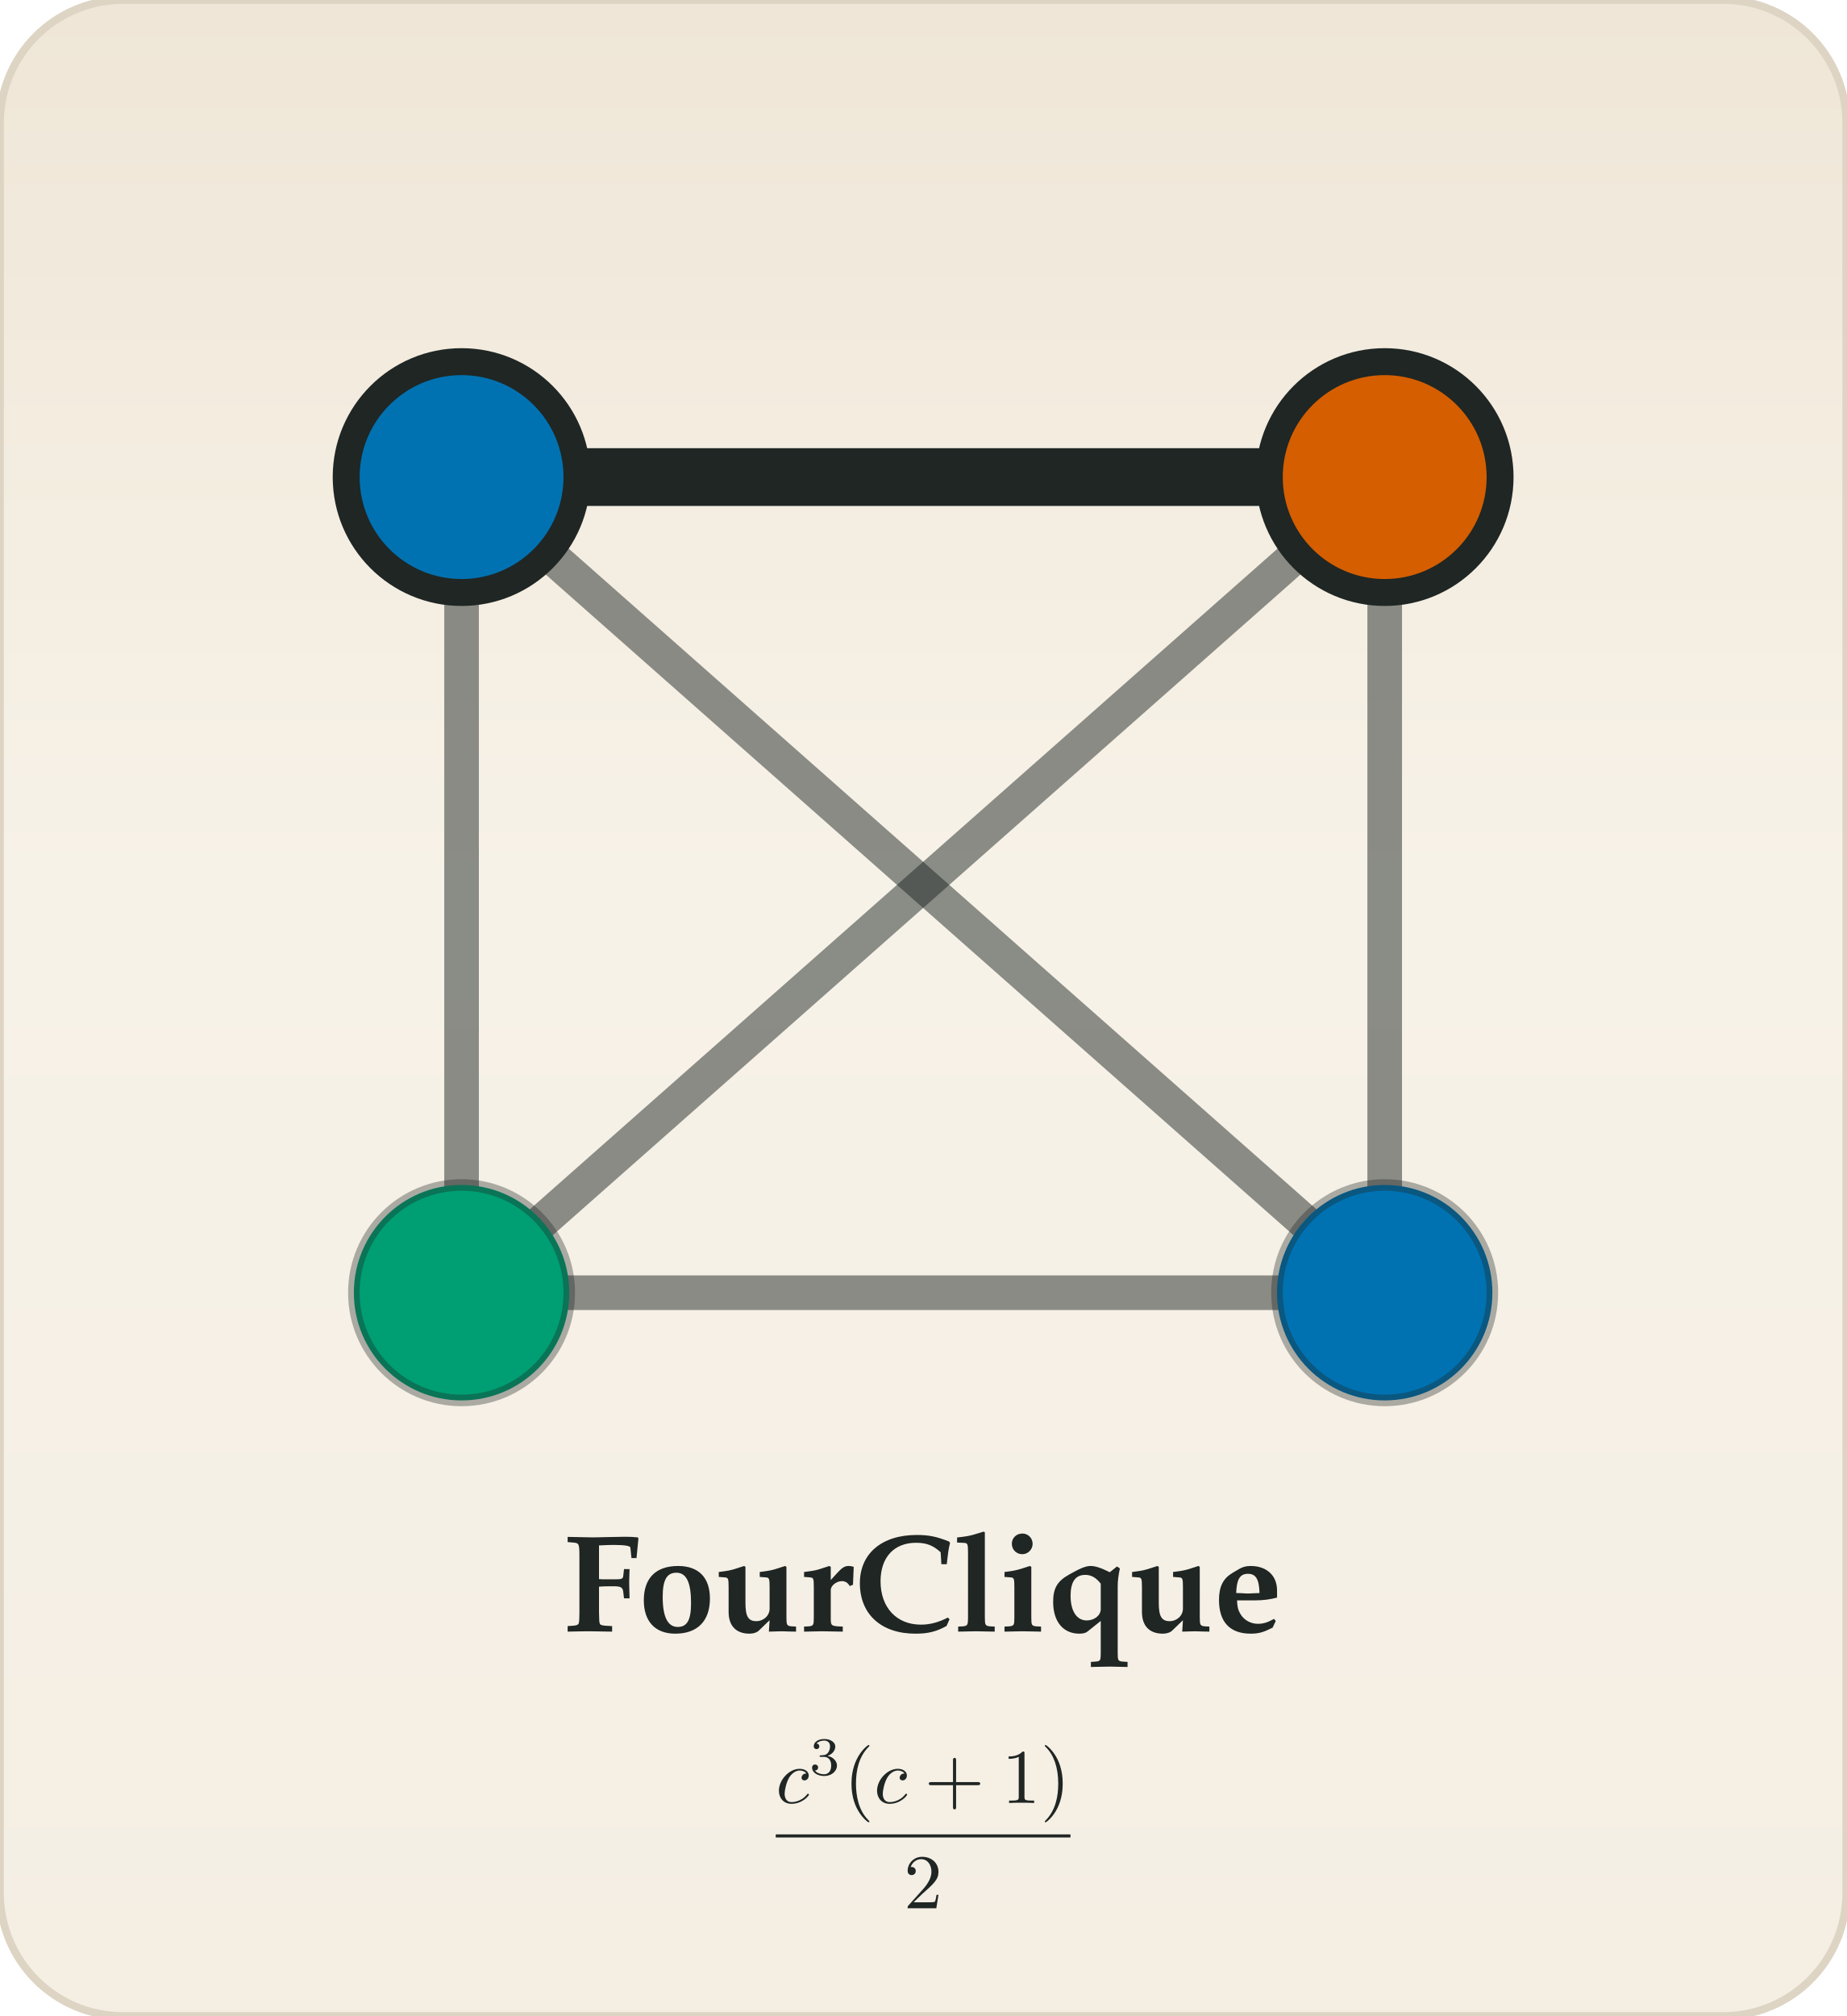
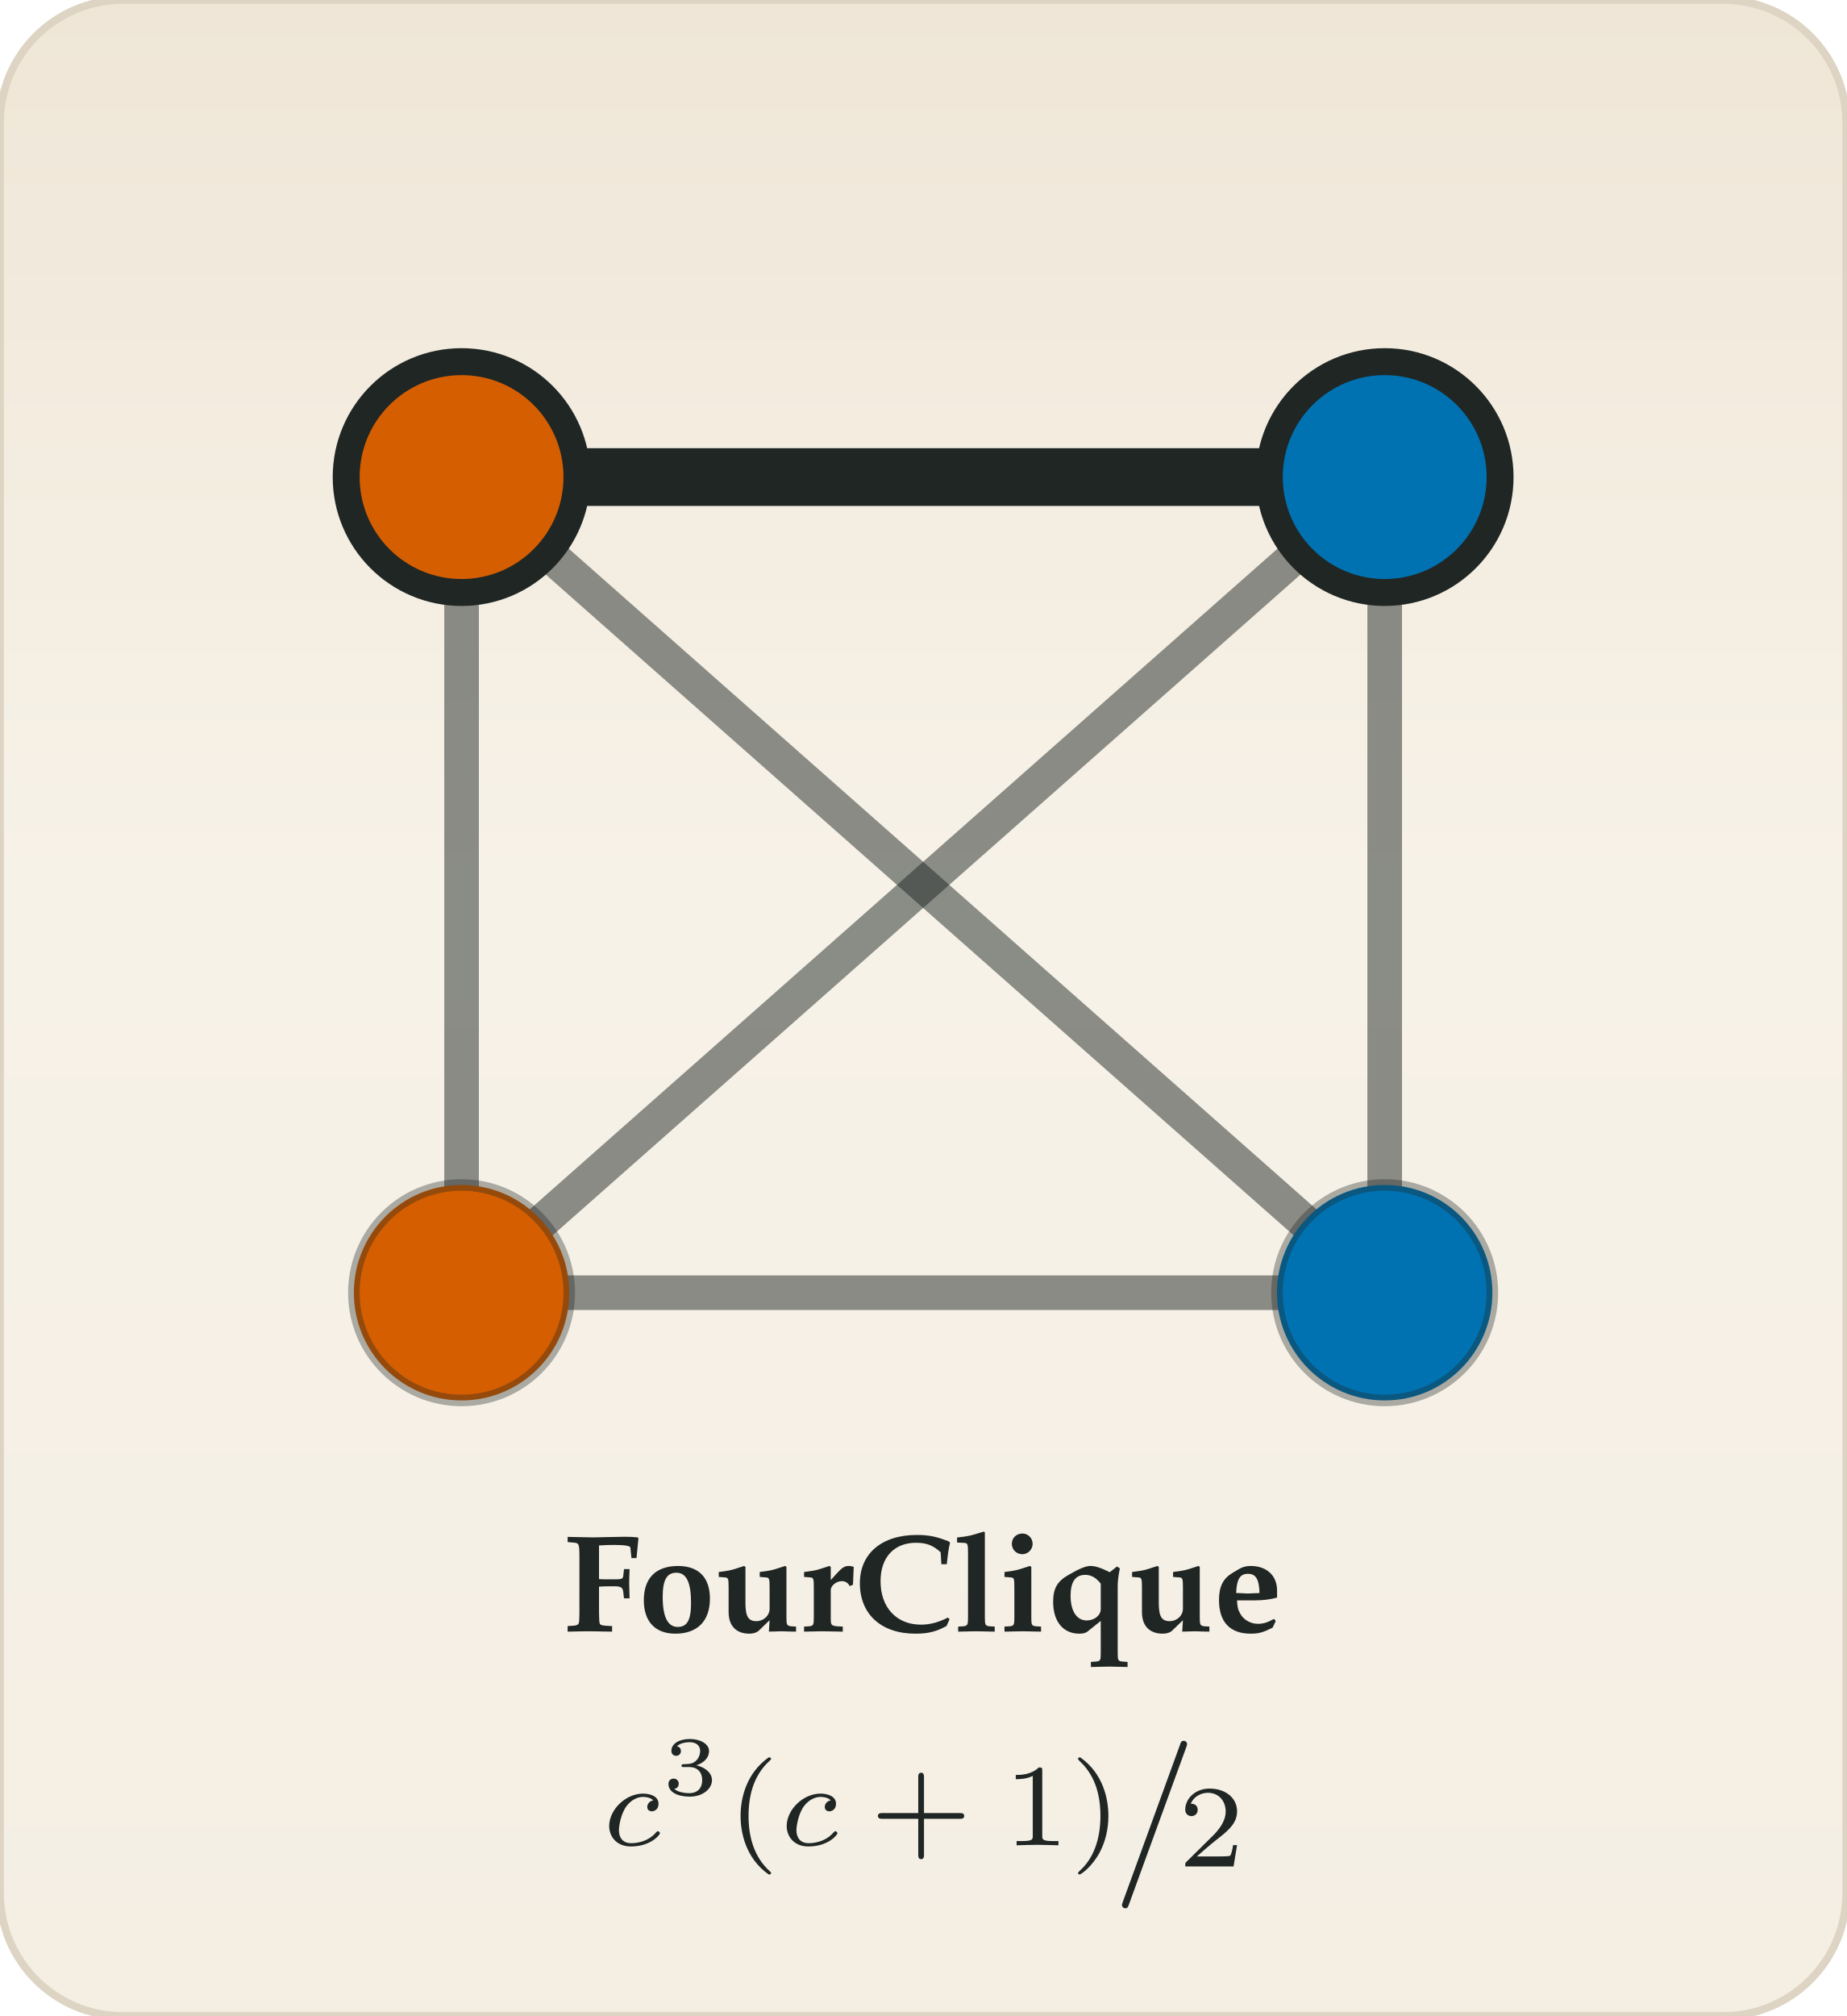
<svg xmlns="http://www.w3.org/2000/svg" xmlns:xlink="http://www.w3.org/1999/xlink" viewBox="0 0 240 262" width="240" height="262" role="img" aria-label="FourClique (orbit 11)">
  <defs>
    <linearGradient id="paper" x1="0" y1="0" x2="0" y2="262" gradientUnits="userSpaceOnUse">
      <stop offset="0" stop-color="#efe6d7" />
      <stop offset="0.44" stop-color="#f7f2e8" />
      <stop offset="1" stop-color="#f4eee3" />
    </linearGradient>
  </defs>
  <rect width="240" height="262" rx="16" fill="url(#paper)" stroke="#ddd4c3" stroke-width="1" />
  <line x1="60.0" y1="62.0" x2="180.0" y2="168.0" stroke="#1f2624" stroke-opacity="0.5" stroke-width="4.5" stroke-linecap="round" />
  <line x1="60.0" y1="62.0" x2="60.0" y2="168.0" stroke="#1f2624" stroke-opacity="0.5" stroke-width="4.5" stroke-linecap="round" />
  <line x1="180.0" y1="62.0" x2="180.0" y2="168.0" stroke="#1f2624" stroke-opacity="0.5" stroke-width="4.5" stroke-linecap="round" />
  <line x1="180.0" y1="62.0" x2="60.0" y2="168.0" stroke="#1f2624" stroke-opacity="0.5" stroke-width="4.5" stroke-linecap="round" />
  <line x1="180.0" y1="168.0" x2="60.0" y2="168.0" stroke="#1f2624" stroke-opacity="0.5" stroke-width="4.5" stroke-linecap="round" />
  <line x1="60.0" y1="62.0" x2="180.0" y2="62.0" stroke="#1f2624" stroke-width="7.5" stroke-linecap="round" />
-   <circle cx="60.0" cy="62.0" r="15" fill="#0072B2" stroke="#1f2624" stroke-width="3.5" stroke-opacity="1.0" />
-   <circle cx="180.0" cy="62.0" r="15" fill="#D55E00" stroke="#1f2624" stroke-width="3.5" stroke-opacity="1.0" />
+   <circle cx="60.0" cy="62.0" r="15" fill="#D55E00" stroke="#1f2624" stroke-width="3.5" stroke-opacity="1.0" />
+   <circle cx="180.0" cy="62.0" r="15" fill="#0072B2" stroke="#1f2624" stroke-width="3.5" stroke-opacity="1.0" />
  <circle cx="180.0" cy="168.0" r="14" fill="#0072B2" stroke="#1f2624" stroke-width="1.5" stroke-opacity="0.35" />
-   <circle cx="60.0" cy="168.0" r="14" fill="#009E73" stroke="#1f2624" stroke-width="1.5" stroke-opacity="0.35" />
+   <circle cx="60.0" cy="168.0" r="14" fill="#D55E00" stroke="#1f2624" stroke-width="1.5" stroke-opacity="0.35" />
  <text x="120.0" y="212" text-anchor="middle" font-family="Iowan Old Style, Palatino Linotype, Book Antiqua, Georgia, serif" font-size="18" font-weight="600" fill="#1f2624">FourClique</text>
-   <svg x="100.84" y="226.00" width="38.31" height="22.00" viewBox="-68.812 -70.144 37.999 21.82" overflow="visible">
+   <svg x="79.19" y="226.00" width="81.62" height="22.00" viewBox="-69.575 -70.115 37.362 10.07" overflow="visible">
    <g fill="#1f2624">
      <defs>
-         <path id="f11_g1-40" d="M3.298 2.391C3.298 2.361 3.298 2.341 3.128 2.172C1.883 .917 1.564-.966 1.564-2.491C1.564-4.224 1.943-5.958 3.168-7.203C3.298-7.323 3.298-7.342 3.298-7.372C3.298-7.442 3.258-7.472 3.198-7.472C3.098-7.472 2.202-6.795 1.614-5.529C1.106-4.433 .986-3.328 .986-2.491C.986-1.714 1.096-.508 1.644 .618C2.242 1.843 3.098 2.491 3.198 2.491C3.258 2.491 3.298 2.461 3.298 2.391Z" />
-         <path id="f11_g1-41" d="M2.879-2.491C2.879-3.268 2.77-4.473 2.222-5.599C1.624-6.824 .767-7.472 .667-7.472C.608-7.472 .568-7.432 .568-7.372C.568-7.342 .568-7.323 .757-7.143C1.733-6.157 2.301-4.573 2.301-2.491C2.301-.787 1.933 .966 .697 2.222C.568 2.341 .568 2.361 .568 2.391C.568 2.451 .608 2.491 .667 2.491C.767 2.491 1.664 1.813 2.252 .548C2.76-.548 2.879-1.654 2.879-2.491Z" />
-         <path id="f11_g1-43" d="M4.075-2.291H6.854C6.994-2.291 7.183-2.291 7.183-2.491S6.994-2.69 6.854-2.69H4.075V-5.479C4.075-5.619 4.075-5.808 3.875-5.808S3.676-5.619 3.676-5.479V-2.69H.887C.747-2.69 .558-2.69 .558-2.491S.747-2.291 .887-2.291H3.676V.498C3.676 .638 3.676 .827 3.875 .827S4.075 .638 4.075 .498V-2.291Z" />
-         <path id="f11_g1-49" d="M2.929-6.376C2.929-6.615 2.929-6.635 2.7-6.635C2.082-5.998 1.205-5.998 .887-5.998V-5.689C1.086-5.689 1.674-5.689 2.192-5.948V-.787C2.192-.428 2.162-.309 1.265-.309H.946V0C1.295-.03 2.162-.03 2.56-.03S3.826-.03 4.174 0V-.309H3.856C2.959-.309 2.929-.418 2.929-.787V-6.376Z" />
-         <path id="f11_g1-50" d="M1.265-.767L2.321-1.793C3.875-3.168 4.473-3.706 4.473-4.702C4.473-5.838 3.577-6.635 2.361-6.635C1.235-6.635 .498-5.719 .498-4.832C.498-4.274 .996-4.274 1.026-4.274C1.196-4.274 1.544-4.394 1.544-4.802C1.544-5.061 1.365-5.32 1.016-5.32C.936-5.32 .917-5.32 .887-5.31C1.116-5.958 1.654-6.326 2.232-6.326C3.138-6.326 3.567-5.519 3.567-4.702C3.567-3.905 3.068-3.118 2.521-2.501L.608-.369C.498-.259 .498-.239 .498 0H4.194L4.473-1.733H4.224C4.174-1.435 4.105-.996 4.005-.847C3.935-.767 3.278-.767 3.059-.767H1.265Z" />
-         <path id="f11_g2-51" d="M1.904-2.329C2.448-2.329 2.838-1.953 2.838-1.206C2.838-.342 2.336-.084 1.932-.084C1.653-.084 1.039-.16 .746-.572C1.074-.586 1.151-.816 1.151-.962C1.151-1.186 .983-1.346 .767-1.346C.572-1.346 .377-1.227 .377-.941C.377-.286 1.102 .139 1.946 .139C2.915 .139 3.585-.509 3.585-1.206C3.585-1.75 3.138-2.294 2.371-2.455C3.103-2.72 3.368-3.243 3.368-3.668C3.368-4.219 2.734-4.631 1.96-4.631S.593-4.254 .593-3.696C.593-3.459 .746-3.327 .955-3.327C1.172-3.327 1.311-3.487 1.311-3.682C1.311-3.884 1.172-4.031 .955-4.045C1.2-4.352 1.681-4.428 1.939-4.428C2.253-4.428 2.692-4.275 2.692-3.668C2.692-3.375 2.594-3.055 2.413-2.838C2.183-2.573 1.988-2.559 1.639-2.538C1.465-2.525 1.451-2.525 1.416-2.518C1.402-2.518 1.346-2.504 1.346-2.427C1.346-2.329 1.409-2.329 1.527-2.329H1.904Z" />
-         <path id="f11_g0-99" d="M3.945-3.786C3.786-3.786 3.646-3.786 3.507-3.646C3.347-3.497 3.328-3.328 3.328-3.258C3.328-3.019 3.507-2.909 3.696-2.909C3.985-2.909 4.254-3.148 4.254-3.547C4.254-4.035 3.786-4.403 3.078-4.403C1.733-4.403 .408-2.979 .408-1.574C.408-.677 .986 .11 2.022 .11C3.447 .11 4.284-.946 4.284-1.066C4.284-1.126 4.224-1.196 4.164-1.196C4.115-1.196 4.095-1.176 4.035-1.096C3.248-.11 2.162-.11 2.042-.11C1.415-.11 1.146-.598 1.146-1.196C1.146-1.604 1.345-2.57 1.684-3.188C1.993-3.756 2.54-4.184 3.088-4.184C3.427-4.184 3.806-4.055 3.945-3.786Z" />
+         <path id="f11_g0-61" d="M4.374-7.093C4.423-7.223 4.423-7.263 4.423-7.273C4.423-7.382 4.334-7.472 4.224-7.472C4.154-7.472 4.085-7.442 4.055-7.382L.598 2.112C.548 2.242 .548 2.281 .548 2.291C.548 2.401 .638 2.491 .747 2.491C.877 2.491 .907 2.421 .966 2.252L4.374-7.093Z" />
+         <path id="f11_g2-40" d="M2.476-5.23C1.151-4.296 .802-2.817 .802-1.75C.802-.767 1.095 .76 2.476 1.736C2.532 1.736 2.615 1.736 2.615 1.653C2.615 1.611 2.594 1.597 2.545 1.548C1.618 .711 1.276-.474 1.276-1.743C1.276-3.626 1.995-4.547 2.566-5.063C2.594-5.091 2.615-5.112 2.615-5.147C2.615-5.23 2.532-5.23 2.476-5.23Z" />
+         <path id="f11_g2-41" d="M.628-5.23C.579-5.23 .495-5.23 .495-5.147C.495-5.112 .516-5.091 .558-5.042C1.158-4.491 1.827-3.55 1.827-1.75C1.827-.293 1.374 .809 .621 1.492C.502 1.611 .495 1.618 .495 1.653S.516 1.736 .586 1.736C.669 1.736 1.332 1.276 1.792 .404C2.099-.174 2.301-.928 2.301-1.743C2.301-2.727 2.008-4.254 .628-5.23Z" />
+         <path id="f11_g2-43" d="M3.229-1.576H5.363C5.454-1.576 5.621-1.576 5.621-1.743C5.621-1.918 5.461-1.918 5.363-1.918H3.229V-4.059C3.229-4.149 3.229-4.317 3.062-4.317C2.887-4.317 2.887-4.156 2.887-4.059V-1.918H.746C.656-1.918 .488-1.918 .488-1.75C.488-1.576 .649-1.576 .746-1.576H2.887V.565C2.887 .656 2.887 .823 3.055 .823C3.229 .823 3.229 .663 3.229 .565V-1.576Z" />
+         <path id="f11_g2-49" d="M2.336-4.435C2.336-4.624 2.322-4.631 2.127-4.631C1.681-4.191 1.046-4.184 .76-4.184V-3.933C.928-3.933 1.388-3.933 1.771-4.129V-.572C1.771-.342 1.771-.251 1.074-.251H.809V0C.934-.007 1.792-.028 2.05-.028C2.267-.028 3.145-.007 3.299 0V-.251H3.034C2.336-.251 2.336-.342 2.336-.572V-4.435Z" />
+         <path id="f11_g2-50" d="M3.522-1.269H3.285C3.264-1.116 3.194-.704 3.103-.635C3.048-.593 2.511-.593 2.413-.593H1.13C1.862-1.241 2.106-1.437 2.525-1.764C3.041-2.176 3.522-2.608 3.522-3.271C3.522-4.115 2.783-4.631 1.89-4.631C1.025-4.631 .439-4.024 .439-3.382C.439-3.027 .739-2.992 .809-2.992C.976-2.992 1.179-3.11 1.179-3.361C1.179-3.487 1.13-3.731 .767-3.731C.983-4.226 1.458-4.38 1.785-4.38C2.483-4.38 2.845-3.836 2.845-3.271C2.845-2.664 2.413-2.183 2.19-1.932L.509-.272C.439-.209 .439-.195 .439 0H3.313L3.522-1.269Z" />
+         <path id="f11_g3-51" d="M1.644-1.649C2.102-1.649 2.406-1.365 2.406-.872C2.406-.364 2.092-.095 1.649-.095C1.594-.095 1.001-.095 .747-.354C.951-.384 1.011-.538 1.011-.658C1.011-.842 .872-.961 .707-.961C.548-.961 .399-.857 .399-.648C.399-.13 .986 .11 1.664 .11C2.481 .11 2.989-.384 2.989-.867C2.989-1.275 2.625-1.624 2.057-1.753C2.655-1.948 2.814-2.326 2.814-2.605C2.814-3.014 2.306-3.318 1.679-3.318C1.066-3.318 .573-3.059 .573-2.61C.573-2.376 .762-2.316 .857-2.316C1.001-2.316 1.141-2.421 1.141-2.6C1.141-2.715 1.081-2.854 .902-2.884C1.116-3.113 1.559-3.128 1.664-3.128C2.027-3.128 2.286-2.944 2.286-2.605C2.286-2.316 2.097-1.863 1.574-1.833C1.435-1.828 1.415-1.823 1.285-1.818C1.23-1.813 1.176-1.808 1.176-1.733C1.176-1.649 1.225-1.649 1.315-1.649H1.644Z" />
+         <path id="f11_g1-99" d="M3.055-2.671C2.803-2.629 2.699-2.434 2.699-2.28C2.699-2.092 2.845-2.022 2.971-2.022C3.124-2.022 3.368-2.134 3.368-2.469C3.368-2.943 2.824-3.075 2.448-3.075C1.402-3.075 .432-2.113 .432-1.144C.432-.544 .851 .07 1.723 .07C2.901 .07 3.452-.621 3.452-.718C3.452-.76 3.389-.837 3.333-.837C3.292-.837 3.278-.823 3.222-.767C2.678-.126 1.862-.126 1.736-.126C1.234-.126 1.011-.467 1.011-.9C1.011-1.102 1.109-1.862 1.471-2.343C1.736-2.685 2.099-2.88 2.448-2.88C2.545-2.88 2.88-2.866 3.055-2.671Z" />
      </defs>
      <g id="f11_page">
-         <use x="-68.812" y="-61.898" xlink:href="#f11_g0-99" />
-         <use x="-64.501" y="-65.513" xlink:href="#f11_g2-51" />
-         <use x="-60.031" y="-61.898" xlink:href="#f11_g1-40" />
-         <use x="-56.157" y="-61.898" xlink:href="#f11_g0-99" />
-         <use x="-49.632" y="-61.898" xlink:href="#f11_g1-43" />
-         <use x="-39.669" y="-61.898" xlink:href="#f11_g1-49" />
-         <use x="-34.688" y="-61.898" xlink:href="#f11_g1-41" />
-         <rect x="-68.812" y="-57.848" height=".398" width="37.999" />
-         <use x="-52.303" y="-48.324" xlink:href="#f11_g1-50" />
+         <use x="-70.007" y="-63.791" xlink:href="#f11_g1-99" />
+         <use x="-66.447" y="-66.797" xlink:href="#f11_g3-51" />
+         <use x="-62.559" y="-63.791" xlink:href="#f11_g2-40" />
+         <use x="-59.445" y="-63.791" xlink:href="#f11_g1-99" />
+         <use x="-54.071" y="-63.791" xlink:href="#f11_g2-43" />
+         <use x="-46.141" y="-63.791" xlink:href="#f11_g2-49" />
+         <use x="-42.17" y="-63.791" xlink:href="#f11_g2-41" />
+         <use x="-39.61" y="-62.535" xlink:href="#f11_g0-61" />
+         <use x="-35.735" y="-62.535" xlink:href="#f11_g2-50" />
      </g>
    </g>
  </svg>
</svg>
